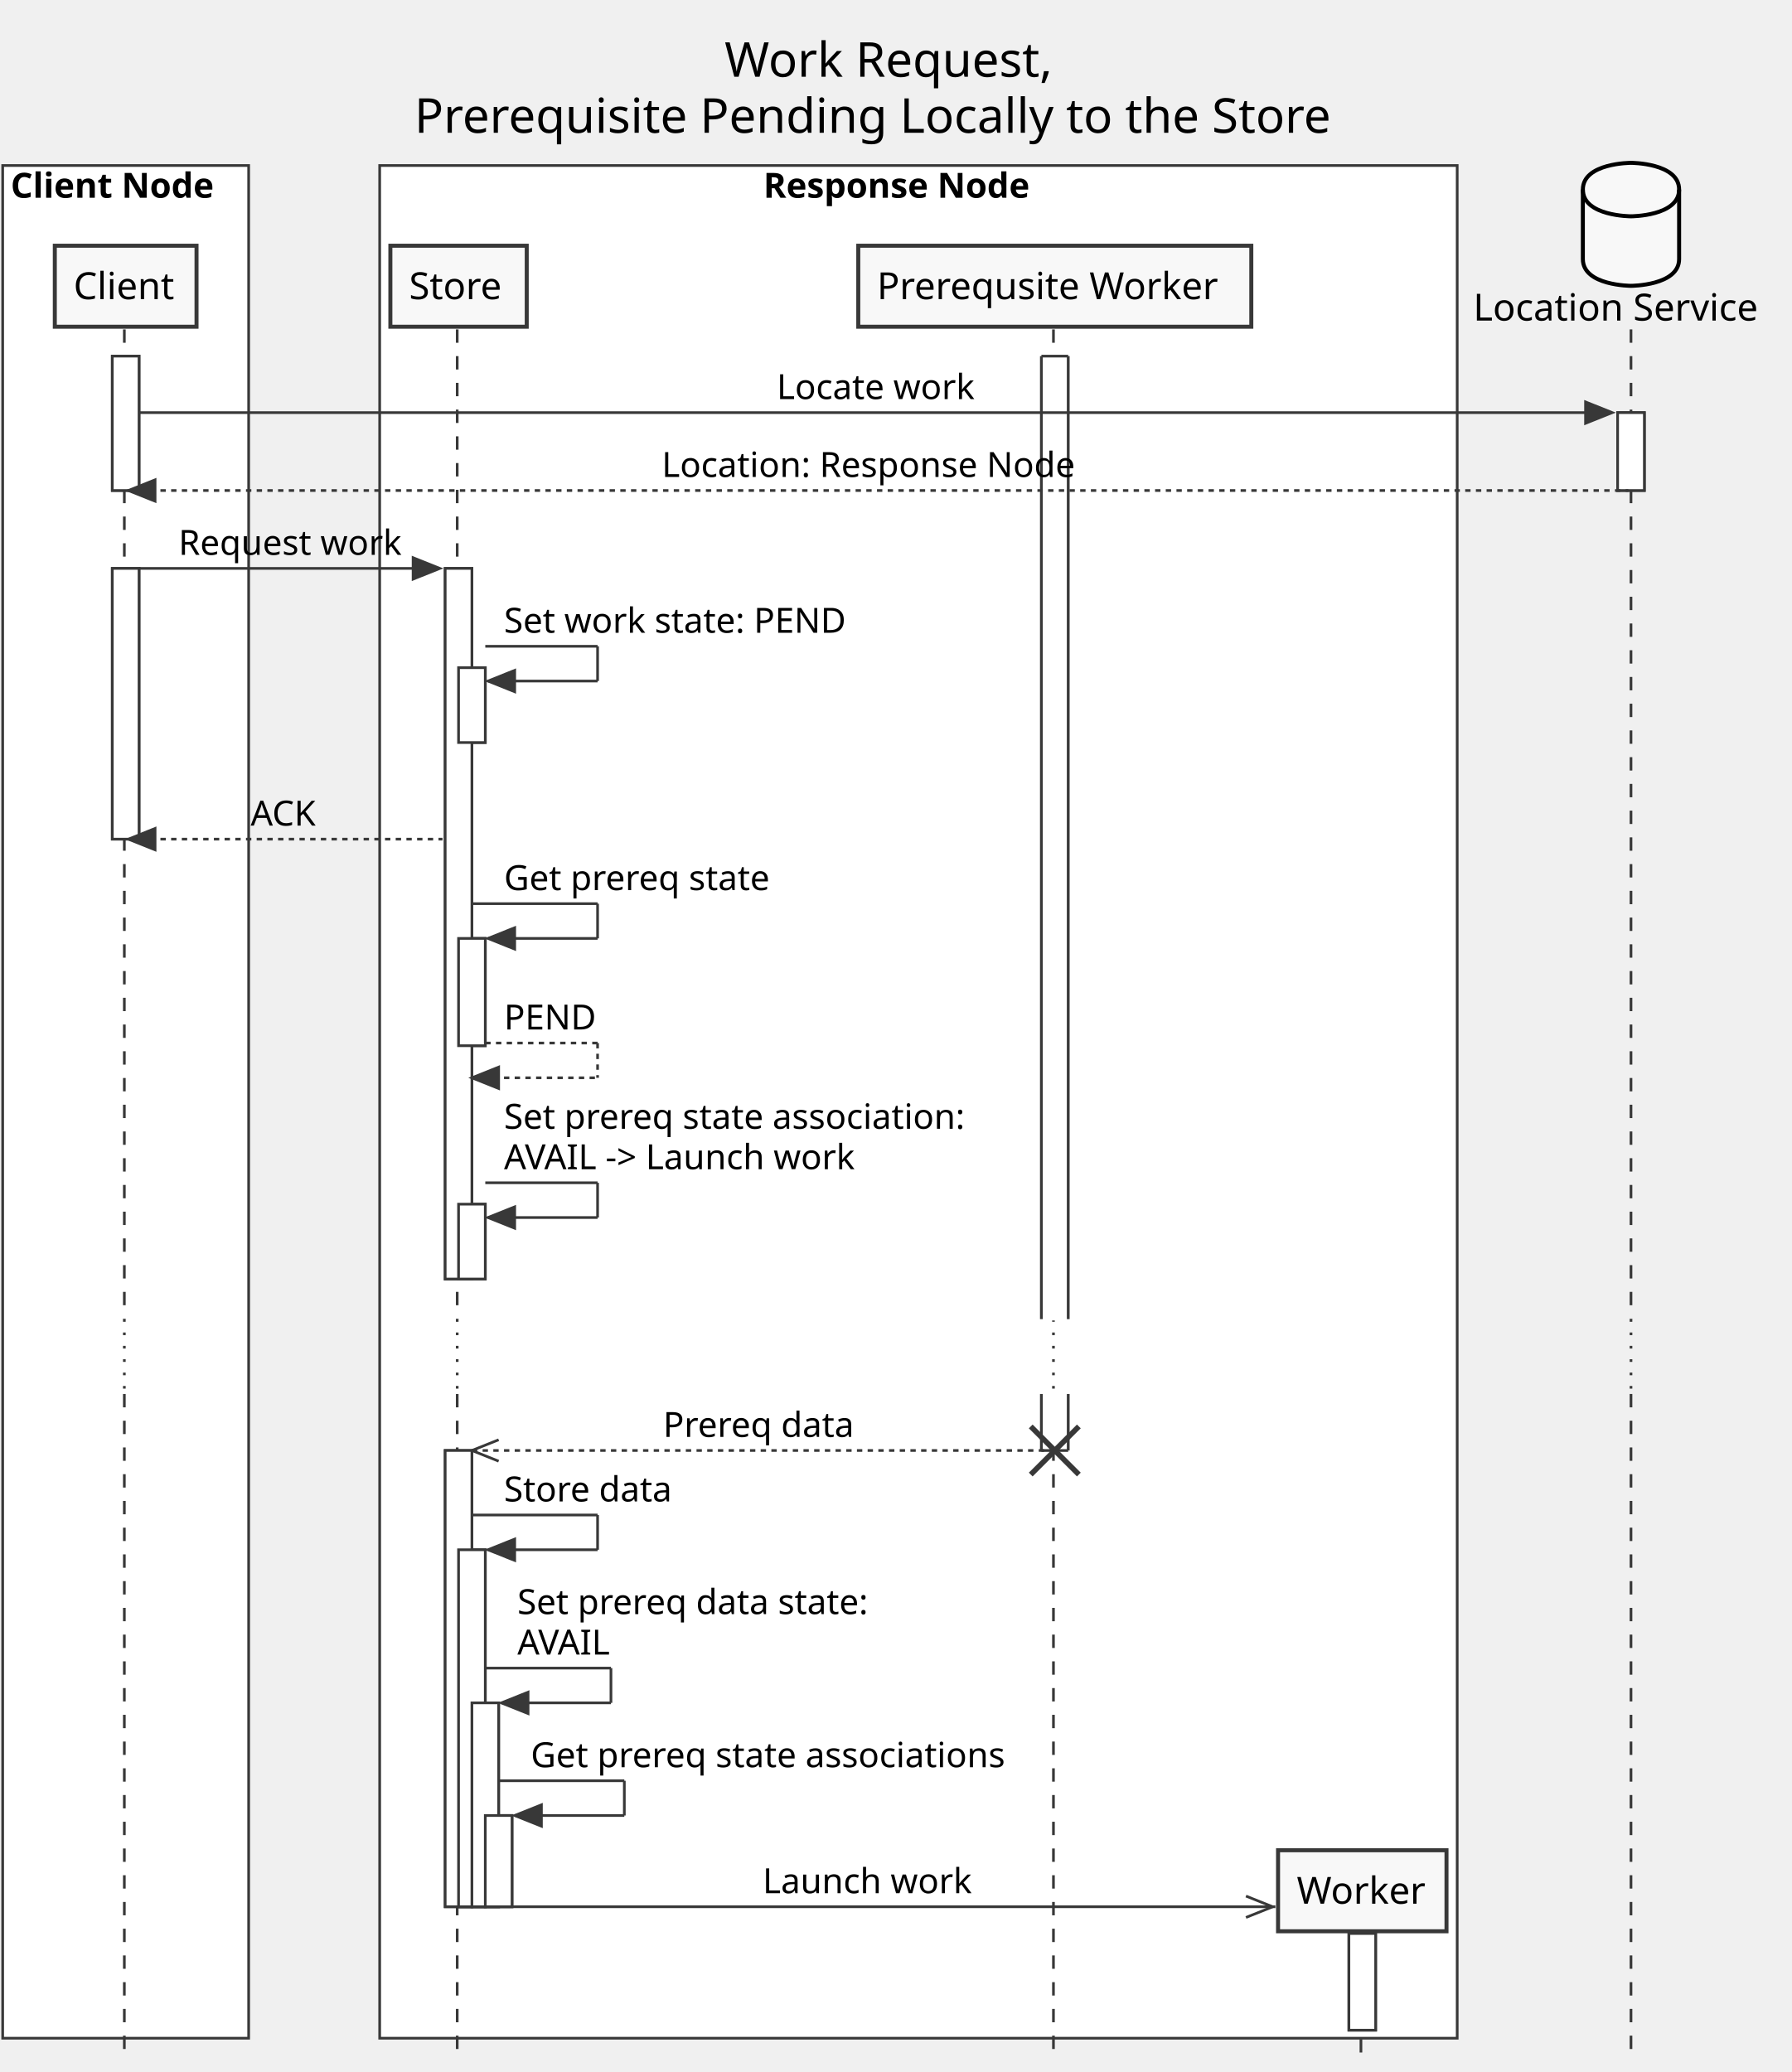
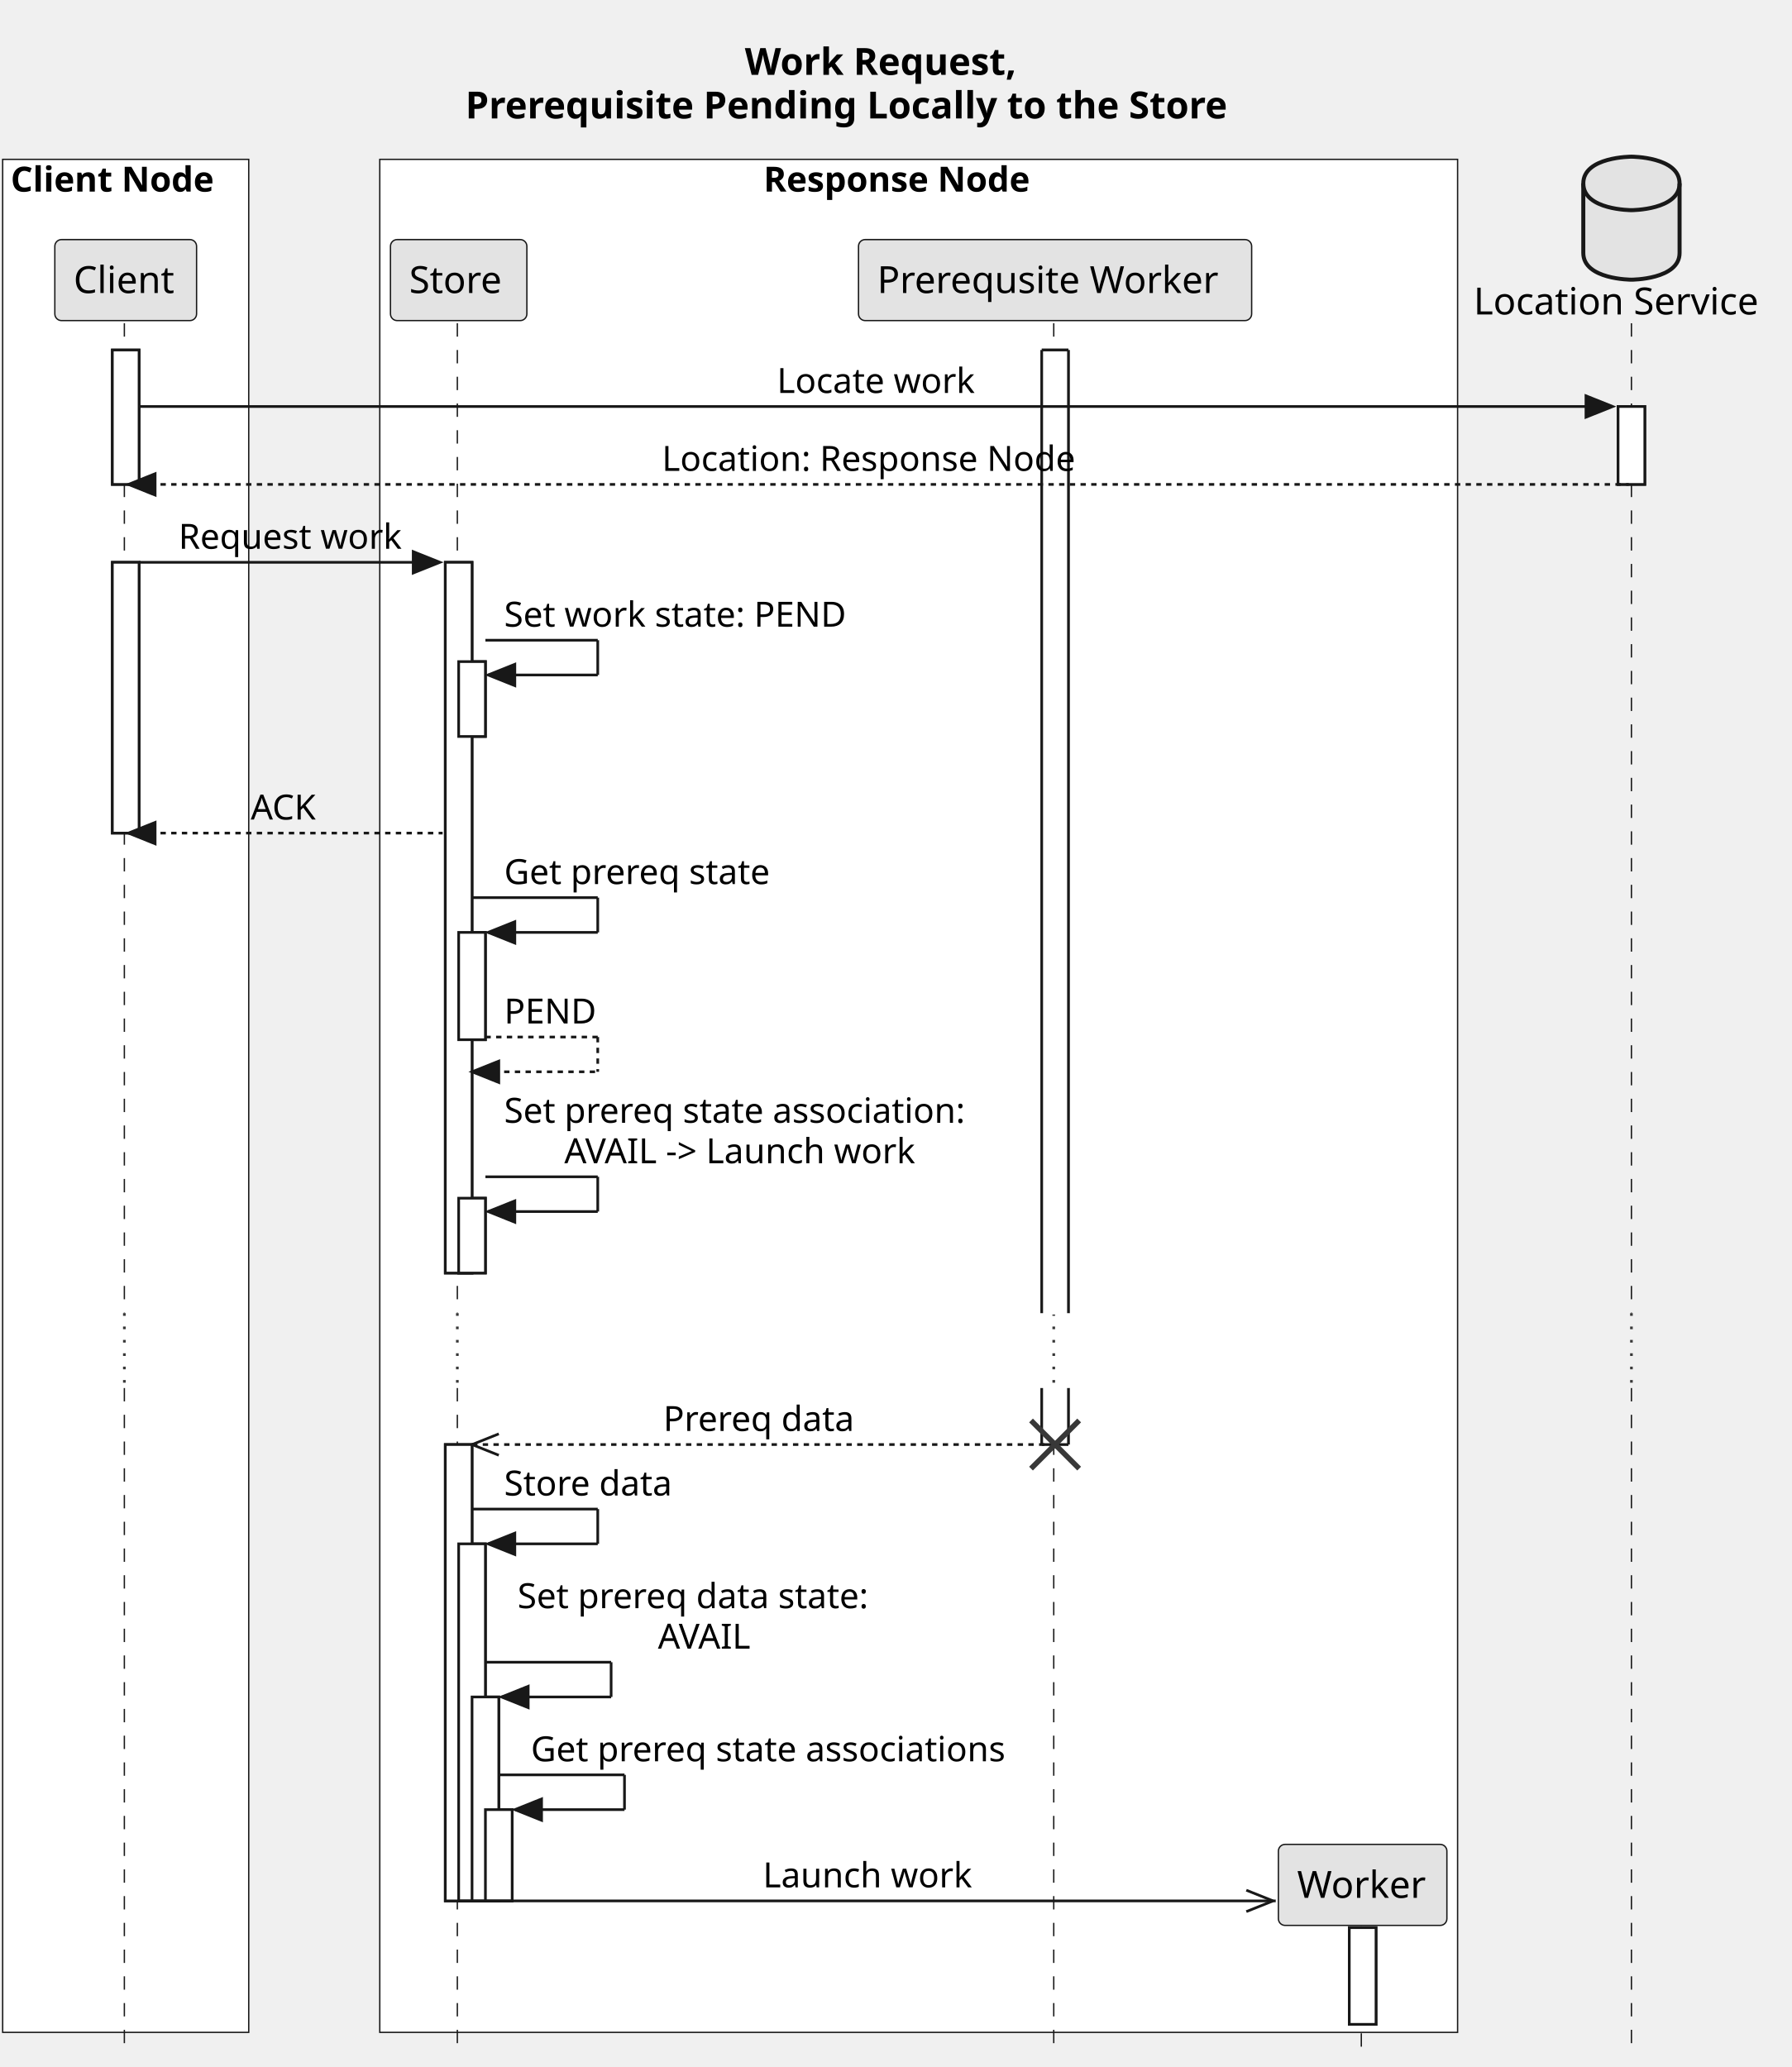
- <svg xmlns="http://www.w3.org/2000/svg" contentScriptType="application/ecmascript" contentStyleType="text/css" height="775px" preserveAspectRatio="none" style="width:670px;height:775px;background:#FFFFFF;" version="1.1" viewBox="0 0 670 775" width="670px" zoomAndPan="magnify">
+ <svg xmlns="http://www.w3.org/2000/svg" contentStyleType="text/css" height="773px" preserveAspectRatio="none" style="width:670px;height:773px;background:#FFFFFF;" version="1.1" viewBox="0 0 670 773" width="670px" zoomAndPan="magnify">
  <defs />
  <g>
-     <text fill="#000000" font-family="sans-serif" font-size="18" lengthAdjust="spacing" textLength="132" x="271" y="28.708">Work Request,</text>
-     <text fill="#000000" font-family="sans-serif" font-size="18" lengthAdjust="spacing" textLength="364" x="155" y="49.661">Prerequisite Pending Locally to the Store</text>
-     <rect fill="#FFFFFF" height="700.453" style="stroke:#383838;stroke-width:1.0;" width="92" x="1" y="61.906" />
-     <text fill="#000000" font-family="sans-serif" font-size="13" font-weight="bold" lengthAdjust="spacing" textLength="86" x="4" y="73.973">Client Node</text>
-     <rect fill="#FFFFFF" height="700.453" style="stroke:#383838;stroke-width:1.0;" width="403" x="142" y="61.906" />
-     <text fill="#000000" font-family="sans-serif" font-size="13" font-weight="bold" lengthAdjust="spacing" textLength="116" x="285.5" y="73.973">Response Node</text>
-     <rect fill="#FFFFFF" height="50.266" style="stroke:#383838;stroke-width:1.0;" width="10" x="42" y="133.203" />
-     <rect fill="#FFFFFF" height="101.266" style="stroke:#383838;stroke-width:1.0;" width="10" x="42" y="212.602" />
-     <rect fill="#FFFFFF" height="265.797" style="stroke:#383838;stroke-width:1.0;" width="10" x="166.5" y="212.602" />
-     <rect fill="#FFFFFF" height="28" style="stroke:#383838;stroke-width:1.0;" width="10" x="171.5" y="249.734" />
-     <rect fill="#FFFFFF" height="40.133" style="stroke:#383838;stroke-width:1.0;" width="10" x="171.5" y="351" />
-     <rect fill="#FFFFFF" height="28" style="stroke:#383838;stroke-width:1.0;" width="10" x="171.5" y="450.398" />
-     <rect fill="#FFFFFF" height="170.664" style="stroke:#383838;stroke-width:1.0;" width="10" x="166.5" y="542.531" />
-     <rect fill="#FFFFFF" height="133.531" style="stroke:#383838;stroke-width:1.0;" width="10" x="171.5" y="579.664" />
-     <rect fill="#FFFFFF" height="76.266" style="stroke:#383838;stroke-width:1.0;" width="10" x="176.5" y="636.93" />
-     <rect fill="#FFFFFF" height="34.133" style="stroke:#383838;stroke-width:1.0;" width="10" x="181.5" y="679.062" />
-     <rect fill="#FFFFFF" height="360.195" style="stroke:#FFFFFF;stroke-width:1.0;" width="10" x="389.5" y="133.203" />
-     <line style="stroke:#383838;stroke-width:1.0;" x1="389.5" x2="389.5" y1="133.203" y2="493.398" />
-     <line style="stroke:#383838;stroke-width:1.0;" x1="399.5" x2="399.5" y1="133.203" y2="493.398" />
-     <line style="stroke:#383838;stroke-width:1.0;" x1="389.5" x2="399.5" y1="133.203" y2="133.203" />
-     <rect fill="#FFFFFF" height="21.133" style="stroke:#FFFFFF;stroke-width:1.0;" width="10" x="389.5" y="521.398" />
-     <line style="stroke:#383838;stroke-width:1.0;" x1="389.5" x2="389.5" y1="521.398" y2="542.531" />
-     <line style="stroke:#383838;stroke-width:1.0;" x1="399.5" x2="399.5" y1="521.398" y2="542.531" />
-     <line style="stroke:#383838;stroke-width:1.0;" x1="389.5" x2="399.5" y1="542.531" y2="542.531" />
-     <rect fill="#FFFFFF" height="36.164" style="stroke:#383838;stroke-width:1.0;" width="10" x="504.5" y="723.195" />
-     <rect fill="#FFFFFF" height="29.133" style="stroke:#383838;stroke-width:1.0;" width="10" x="605" y="154.336" />
-     <line style="stroke:#383838;stroke-width:1.0;stroke-dasharray:5.0,5.0;" x1="46.5" x2="46.5" y1="123.203" y2="493.398" />
-     <line style="stroke:#383838;stroke-width:1.0;stroke-dasharray:1.0,4.0;" x1="46.5" x2="46.5" y1="493.398" y2="521.398" />
-     <line style="stroke:#383838;stroke-width:1.0;stroke-dasharray:5.0,5.0;" x1="46.5" x2="46.5" y1="521.398" y2="768.359" />
-     <line style="stroke:#383838;stroke-width:1.0;stroke-dasharray:5.0,5.0;" x1="171" x2="171" y1="123.203" y2="493.398" />
-     <line style="stroke:#383838;stroke-width:1.0;stroke-dasharray:1.0,4.0;" x1="171" x2="171" y1="493.398" y2="521.398" />
-     <line style="stroke:#383838;stroke-width:1.0;stroke-dasharray:5.0,5.0;" x1="171" x2="171" y1="521.398" y2="768.359" />
-     <line style="stroke:#383838;stroke-width:1.0;stroke-dasharray:5.0,5.0;" x1="394" x2="394" y1="123.203" y2="493.398" />
-     <line style="stroke:#383838;stroke-width:1.0;stroke-dasharray:1.0,4.0;" x1="394" x2="394" y1="493.398" y2="521.398" />
-     <line style="stroke:#383838;stroke-width:1.0;stroke-dasharray:5.0,5.0;" x1="394" x2="394" y1="521.398" y2="768.359" />
-     <line style="stroke:#383838;stroke-width:1.0;stroke-dasharray:5.0,5.0;" x1="509" x2="509" y1="722.711" y2="768.359" />
-     <line style="stroke:#383838;stroke-width:1.0;stroke-dasharray:5.0,5.0;" x1="610" x2="610" y1="123.203" y2="493.398" />
-     <line style="stroke:#383838;stroke-width:1.0;stroke-dasharray:1.0,4.0;" x1="610" x2="610" y1="493.398" y2="521.398" />
-     <line style="stroke:#383838;stroke-width:1.0;stroke-dasharray:5.0,5.0;" x1="610" x2="610" y1="521.398" y2="768.359" />
-     <rect fill="#F8F8F8" height="30.297" style="stroke:#383838;stroke-width:1.5;" width="53" x="20.5" y="91.906" />
-     <text fill="#000000" font-family="sans-serif" font-size="14" lengthAdjust="spacing" textLength="39" x="27.5" y="111.901">Client</text>
-     <rect fill="#F8F8F8" height="30.297" style="stroke:#383838;stroke-width:1.5;" width="51" x="146" y="91.906" />
-     <text fill="#000000" font-family="sans-serif" font-size="14" lengthAdjust="spacing" textLength="37" x="153" y="111.901">Store</text>
-     <rect fill="#F8F8F8" height="30.297" style="stroke:#383838;stroke-width:1.5;" width="147" x="321" y="91.906" />
-     <text fill="#000000" font-family="sans-serif" font-size="14" lengthAdjust="spacing" textLength="133" x="328" y="111.901">Prerequsite Worker</text>
-     <text fill="#000000" font-family="sans-serif" font-size="14" lengthAdjust="spacing" textLength="112" x="551" y="119.901">Location Service</text>
-     <path d="M592,70.906 C592,60.906 610,60.906 610,60.906 C610,60.906 628,60.906 628,70.906 L628,96.906 C628,106.906 610,106.906 610,106.906 C610,106.906 592,106.906 592,96.906 L592,70.906 " fill="#F8F8F8" style="stroke:#000000;stroke-width:1.5;" />
-     <path d="M592,70.906 C592,80.906 610,80.906 610,80.906 C610,80.906 628,80.906 628,70.906 " fill="none" style="stroke:#000000;stroke-width:1.5;" />
-     <rect fill="#FFFFFF" height="50.266" style="stroke:#383838;stroke-width:1.0;" width="10" x="42" y="133.203" />
-     <rect fill="#FFFFFF" height="101.266" style="stroke:#383838;stroke-width:1.0;" width="10" x="42" y="212.602" />
-     <rect fill="#FFFFFF" height="265.797" style="stroke:#383838;stroke-width:1.0;" width="10" x="166.5" y="212.602" />
-     <rect fill="#FFFFFF" height="28" style="stroke:#383838;stroke-width:1.0;" width="10" x="171.5" y="249.734" />
-     <rect fill="#FFFFFF" height="40.133" style="stroke:#383838;stroke-width:1.0;" width="10" x="171.5" y="351" />
-     <rect fill="#FFFFFF" height="28" style="stroke:#383838;stroke-width:1.0;" width="10" x="171.5" y="450.398" />
-     <rect fill="#FFFFFF" height="170.664" style="stroke:#383838;stroke-width:1.0;" width="10" x="166.5" y="542.531" />
-     <rect fill="#FFFFFF" height="133.531" style="stroke:#383838;stroke-width:1.0;" width="10" x="171.5" y="579.664" />
-     <rect fill="#FFFFFF" height="76.266" style="stroke:#383838;stroke-width:1.0;" width="10" x="176.5" y="636.93" />
-     <rect fill="#FFFFFF" height="34.133" style="stroke:#383838;stroke-width:1.0;" width="10" x="181.5" y="679.062" />
-     <rect fill="#FFFFFF" height="360.195" style="stroke:#FFFFFF;stroke-width:1.0;" width="10" x="389.5" y="133.203" />
-     <line style="stroke:#383838;stroke-width:1.0;" x1="389.5" x2="389.5" y1="133.203" y2="493.398" />
-     <line style="stroke:#383838;stroke-width:1.0;" x1="399.5" x2="399.5" y1="133.203" y2="493.398" />
-     <line style="stroke:#383838;stroke-width:1.0;" x1="389.5" x2="399.5" y1="133.203" y2="133.203" />
-     <rect fill="#FFFFFF" height="21.133" style="stroke:#FFFFFF;stroke-width:1.0;" width="10" x="389.5" y="521.398" />
-     <line style="stroke:#383838;stroke-width:1.0;" x1="389.5" x2="389.5" y1="521.398" y2="542.531" />
-     <line style="stroke:#383838;stroke-width:1.0;" x1="399.5" x2="399.5" y1="521.398" y2="542.531" />
-     <line style="stroke:#383838;stroke-width:1.0;" x1="389.5" x2="399.5" y1="542.531" y2="542.531" />
-     <rect fill="#FFFFFF" height="36.164" style="stroke:#383838;stroke-width:1.0;" width="10" x="504.5" y="723.195" />
-     <rect fill="#FFFFFF" height="29.133" style="stroke:#383838;stroke-width:1.0;" width="10" x="605" y="154.336" />
-     <polygon fill="#383838" points="593,150.336,603,154.336,593,158.336" style="stroke:#383838;stroke-width:1.0;" />
-     <line style="stroke:#383838;stroke-width:1.0;" x1="52" x2="599" y1="154.336" y2="154.336" />
-     <text fill="#000000" font-family="sans-serif" font-size="13" lengthAdjust="spacing" textLength="76" x="290.5" y="149.27">Locate work</text>
-     <polygon fill="#383838" points="58,179.469,48,183.469,58,187.469" style="stroke:#383838;stroke-width:1.0;" />
-     <line style="stroke:#383838;stroke-width:1.0;stroke-dasharray:2.0,2.0;" x1="52" x2="609" y1="183.469" y2="183.469" />
-     <text fill="#000000" font-family="sans-serif" font-size="13" lengthAdjust="spacing" textLength="162" x="247.5" y="178.403">Location: Response Node</text>
-     <polygon fill="#383838" points="154.5,208.602,164.5,212.602,154.5,216.602" style="stroke:#383838;stroke-width:1.0;" />
-     <line style="stroke:#383838;stroke-width:1.0;" x1="52" x2="160.5" y1="212.602" y2="212.602" />
-     <text fill="#000000" font-family="sans-serif" font-size="13" lengthAdjust="spacing" textLength="85" x="66.75" y="207.536">Request work</text>
-     <line style="stroke:#383838;stroke-width:1.0;" x1="181.5" x2="223.5" y1="241.734" y2="241.734" />
-     <line style="stroke:#383838;stroke-width:1.0;" x1="223.5" x2="223.5" y1="241.734" y2="254.734" />
-     <line style="stroke:#383838;stroke-width:1.0;" x1="182.5" x2="223.5" y1="254.734" y2="254.734" />
-     <polygon fill="#383838" points="192.5,250.734,182.5,254.734,192.5,258.734" style="stroke:#383838;stroke-width:1.0;" />
-     <text fill="#000000" font-family="sans-serif" font-size="13" lengthAdjust="spacing" textLength="136" x="188.5" y="236.668">Set work state: PEND</text>
-     <polygon fill="#383838" points="58,309.867,48,313.867,58,317.867" style="stroke:#383838;stroke-width:1.0;" />
-     <line style="stroke:#383838;stroke-width:1.0;stroke-dasharray:2.0,2.0;" x1="52" x2="165.5" y1="313.867" y2="313.867" />
-     <text fill="#000000" font-family="sans-serif" font-size="13" lengthAdjust="spacing" textLength="26" x="93.75" y="308.801">ACK</text>
-     <line style="stroke:#383838;stroke-width:1.0;" x1="176.5" x2="223.5" y1="338" y2="338" />
-     <line style="stroke:#383838;stroke-width:1.0;" x1="223.5" x2="223.5" y1="338" y2="351" />
-     <line style="stroke:#383838;stroke-width:1.0;" x1="182.5" x2="223.5" y1="351" y2="351" />
-     <polygon fill="#383838" points="192.5,347,182.5,351,192.5,355" style="stroke:#383838;stroke-width:1.0;" />
-     <text fill="#000000" font-family="sans-serif" font-size="13" lengthAdjust="spacing" textLength="106" x="188.5" y="332.934">Get prereq state</text>
-     <line style="stroke:#383838;stroke-width:1.0;stroke-dasharray:2.0,2.0;" x1="181.5" x2="223.5" y1="390.133" y2="390.133" />
-     <line style="stroke:#383838;stroke-width:1.0;stroke-dasharray:2.0,2.0;" x1="223.5" x2="223.5" y1="390.133" y2="403.133" />
-     <line style="stroke:#383838;stroke-width:1.0;stroke-dasharray:2.0,2.0;" x1="176.5" x2="223.5" y1="403.133" y2="403.133" />
-     <polygon fill="#383838" points="186.5,399.133,176.5,403.133,186.5,407.133" style="stroke:#383838;stroke-width:1.0;" />
-     <text fill="#000000" font-family="sans-serif" font-size="13" lengthAdjust="spacing" textLength="36" x="188.5" y="385.067">PEND</text>
-     <line style="stroke:#383838;stroke-width:1.0;" x1="181.5" x2="223.5" y1="442.398" y2="442.398" />
-     <line style="stroke:#383838;stroke-width:1.0;" x1="223.5" x2="223.5" y1="442.398" y2="455.398" />
-     <line style="stroke:#383838;stroke-width:1.0;" x1="182.5" x2="223.5" y1="455.398" y2="455.398" />
-     <polygon fill="#383838" points="192.5,451.398,182.5,455.398,192.5,459.398" style="stroke:#383838;stroke-width:1.0;" />
-     <text fill="#000000" font-family="sans-serif" font-size="13" lengthAdjust="spacing" textLength="185" x="188.5" y="422.2">Set prereq state association:</text>
-     <text fill="#000000" font-family="sans-serif" font-size="13" lengthAdjust="spacing" textLength="140" x="188.5" y="437.332">AVAIL -&gt; Launch work</text>
-     <line style="stroke:#383838;stroke-width:1.0;" x1="176.5" x2="186.5" y1="542.531" y2="538.531" />
-     <line style="stroke:#383838;stroke-width:1.0;" x1="176.5" x2="186.5" y1="542.531" y2="546.531" />
-     <line style="stroke:#383838;stroke-width:1.0;stroke-dasharray:2.0,2.0;" x1="176.5" x2="393.5" y1="542.531" y2="542.531" />
-     <text fill="#000000" font-family="sans-serif" font-size="13" lengthAdjust="spacing" textLength="75" x="248" y="537.465">Prereq data</text>
-     <line style="stroke:#383838;stroke-width:2.0;" x1="385.5" x2="403.5" y1="533.531" y2="551.531" />
-     <line style="stroke:#383838;stroke-width:2.0;" x1="385.5" x2="403.5" y1="551.531" y2="533.531" />
-     <line style="stroke:#383838;stroke-width:1.0;" x1="176.5" x2="223.5" y1="566.664" y2="566.664" />
-     <line style="stroke:#383838;stroke-width:1.0;" x1="223.5" x2="223.5" y1="566.664" y2="579.664" />
-     <line style="stroke:#383838;stroke-width:1.0;" x1="182.5" x2="223.5" y1="579.664" y2="579.664" />
-     <polygon fill="#383838" points="192.5,575.664,182.5,579.664,192.5,583.664" style="stroke:#383838;stroke-width:1.0;" />
-     <text fill="#000000" font-family="sans-serif" font-size="13" lengthAdjust="spacing" textLength="68" x="188.5" y="561.598">Store data</text>
-     <line style="stroke:#383838;stroke-width:1.0;" x1="181.5" x2="228.5" y1="623.93" y2="623.93" />
-     <line style="stroke:#383838;stroke-width:1.0;" x1="228.5" x2="228.5" y1="623.93" y2="636.93" />
-     <line style="stroke:#383838;stroke-width:1.0;" x1="187.5" x2="228.5" y1="636.93" y2="636.93" />
-     <polygon fill="#383838" points="197.5,632.93,187.5,636.93,197.5,640.93" style="stroke:#383838;stroke-width:1.0;" />
-     <text fill="#000000" font-family="sans-serif" font-size="13" lengthAdjust="spacing" textLength="142" x="193.5" y="603.731">Set prereq data state:</text>
-     <text fill="#000000" font-family="sans-serif" font-size="13" lengthAdjust="spacing" textLength="37" x="193.5" y="618.864">AVAIL</text>
-     <line style="stroke:#383838;stroke-width:1.0;" x1="186.5" x2="233.5" y1="666.062" y2="666.062" />
-     <line style="stroke:#383838;stroke-width:1.0;" x1="233.5" x2="233.5" y1="666.062" y2="679.062" />
-     <line style="stroke:#383838;stroke-width:1.0;" x1="192.5" x2="233.5" y1="679.062" y2="679.062" />
-     <polygon fill="#383838" points="202.5,675.062,192.5,679.062,202.5,683.062" style="stroke:#383838;stroke-width:1.0;" />
-     <text fill="#000000" font-family="sans-serif" font-size="13" lengthAdjust="spacing" textLength="189" x="198.5" y="660.997">Get prereq state associations</text>
-     <line style="stroke:#383838;stroke-width:1.0;" x1="476" x2="466" y1="713.195" y2="709.195" />
-     <line style="stroke:#383838;stroke-width:1.0;" x1="476" x2="466" y1="713.195" y2="717.195" />
-     <line style="stroke:#383838;stroke-width:1.0;" x1="171.5" x2="477" y1="713.195" y2="713.195" />
-     <text fill="#000000" font-family="sans-serif" font-size="13" lengthAdjust="spacing" textLength="79" x="285.25" y="708.129">Launch work</text>
-     <rect fill="#F8F8F8" height="30.297" style="stroke:#383838;stroke-width:1.5;" width="63" x="478" y="692.062" />
-     <text fill="#000000" font-family="sans-serif" font-size="14" lengthAdjust="spacing" textLength="49" x="485" y="712.058">Worker</text>
+     <rect height="42.594" style="stroke:#00000000;stroke-width:1.0;fill:none;" width="335" x="169" y="10" />
+     <text fill="#000000" font-family="sans-serif" font-size="14" font-weight="bold" lengthAdjust="spacing" textLength="116" x="278.5" y="27.995">Work Request,</text>
+     <text fill="#000000" font-family="sans-serif" font-size="14" font-weight="bold" lengthAdjust="spacing" textLength="325" x="174" y="44.292">Prerequisite Pending Locally to the Store</text>
+     <rect fill="#FFFFFF" height="700.453" style="stroke:#181818;stroke-width:0.5;" width="92" x="1" y="59.594" />
+     <text fill="#000000" font-family="sans-serif" font-size="13" font-weight="bold" lengthAdjust="spacing" textLength="86" x="4" y="71.661">Client Node</text>
+     <rect fill="#FFFFFF" height="700.453" style="stroke:#181818;stroke-width:0.5;" width="403" x="142" y="59.594" />
+     <text fill="#000000" font-family="sans-serif" font-size="13" font-weight="bold" lengthAdjust="spacing" textLength="116" x="285.5" y="71.661">Response Node</text>
+     <rect fill="#FFFFFF" height="50.266" style="stroke:#181818;stroke-width:1.0;" width="10" x="42" y="130.891" />
+     <rect fill="#FFFFFF" height="101.266" style="stroke:#181818;stroke-width:1.0;" width="10" x="42" y="210.289" />
+     <rect fill="#FFFFFF" height="265.797" style="stroke:#181818;stroke-width:1.0;" width="10" x="166.5" y="210.289" />
+     <rect fill="#FFFFFF" height="28" style="stroke:#181818;stroke-width:1.0;" width="10" x="171.5" y="247.422" />
+     <rect fill="#FFFFFF" height="40.133" style="stroke:#181818;stroke-width:1.0;" width="10" x="171.5" y="348.688" />
+     <rect fill="#FFFFFF" height="28" style="stroke:#181818;stroke-width:1.0;" width="10" x="171.5" y="448.086" />
+     <rect fill="#FFFFFF" height="170.664" style="stroke:#181818;stroke-width:1.0;" width="10" x="166.5" y="540.219" />
+     <rect fill="#FFFFFF" height="133.531" style="stroke:#181818;stroke-width:1.0;" width="10" x="171.5" y="577.352" />
+     <rect fill="#FFFFFF" height="76.266" style="stroke:#181818;stroke-width:1.0;" width="10" x="176.5" y="634.617" />
+     <rect fill="#FFFFFF" height="34.133" style="stroke:#181818;stroke-width:1.0;" width="10" x="181.5" y="676.75" />
+     <rect fill="#FFFFFF" height="360.195" style="stroke:#FFFFFF;stroke-width:1.0;" width="10" x="389.5" y="130.891" />
+     <line style="stroke:#181818;stroke-width:1.0;" x1="389.5" x2="389.5" y1="130.891" y2="491.086" />
+     <line style="stroke:#181818;stroke-width:1.0;" x1="399.5" x2="399.5" y1="130.891" y2="491.086" />
+     <line style="stroke:#181818;stroke-width:1.0;" x1="389.5" x2="399.5" y1="130.891" y2="130.891" />
+     <rect fill="#FFFFFF" height="21.133" style="stroke:#FFFFFF;stroke-width:1.0;" width="10" x="389.5" y="519.086" />
+     <line style="stroke:#181818;stroke-width:1.0;" x1="389.5" x2="389.5" y1="519.086" y2="540.219" />
+     <line style="stroke:#181818;stroke-width:1.0;" x1="399.5" x2="399.5" y1="519.086" y2="540.219" />
+     <line style="stroke:#181818;stroke-width:1.0;" x1="389.5" x2="399.5" y1="540.219" y2="540.219" />
+     <rect fill="#FFFFFF" height="36.164" style="stroke:#181818;stroke-width:1.0;" width="10" x="504.5" y="720.883" />
+     <rect fill="#FFFFFF" height="29.133" style="stroke:#181818;stroke-width:1.0;" width="10" x="605" y="152.023" />
+     <line style="stroke:#181818;stroke-width:0.5;stroke-dasharray:5.0,5.0;" x1="46.5" x2="46.5" y1="120.891" y2="491.086" />
+     <line style="stroke:#383838;stroke-width:1.0;stroke-dasharray:1.0,4.0;" x1="46.5" x2="46.5" y1="491.086" y2="519.086" />
+     <line style="stroke:#181818;stroke-width:0.5;stroke-dasharray:5.0,5.0;" x1="46.5" x2="46.5" y1="519.086" y2="766.047" />
+     <line style="stroke:#181818;stroke-width:0.5;stroke-dasharray:5.0,5.0;" x1="171" x2="171" y1="120.891" y2="491.086" />
+     <line style="stroke:#383838;stroke-width:1.0;stroke-dasharray:1.0,4.0;" x1="171" x2="171" y1="491.086" y2="519.086" />
+     <line style="stroke:#181818;stroke-width:0.5;stroke-dasharray:5.0,5.0;" x1="171" x2="171" y1="519.086" y2="766.047" />
+     <line style="stroke:#181818;stroke-width:0.5;stroke-dasharray:5.0,5.0;" x1="394" x2="394" y1="120.891" y2="491.086" />
+     <line style="stroke:#383838;stroke-width:1.0;stroke-dasharray:1.0,4.0;" x1="394" x2="394" y1="491.086" y2="519.086" />
+     <line style="stroke:#181818;stroke-width:0.5;stroke-dasharray:5.0,5.0;" x1="394" x2="394" y1="519.086" y2="766.047" />
+     <line style="stroke:#181818;stroke-width:0.5;stroke-dasharray:5.0,5.0;" x1="509" x2="509" y1="720.398" y2="766.047" />
+     <line style="stroke:#181818;stroke-width:0.5;stroke-dasharray:5.0,5.0;" x1="610" x2="610" y1="120.891" y2="491.086" />
+     <line style="stroke:#383838;stroke-width:1.0;stroke-dasharray:1.0,4.0;" x1="610" x2="610" y1="491.086" y2="519.086" />
+     <line style="stroke:#181818;stroke-width:0.5;stroke-dasharray:5.0,5.0;" x1="610" x2="610" y1="519.086" y2="766.047" />
+     <rect fill="#E3E3E3" height="30.297" rx="2.5" ry="2.5" style="stroke:#181818;stroke-width:0.5;" width="53" x="20.5" y="89.594" />
+     <text fill="#000000" font-family="sans-serif" font-size="14" lengthAdjust="spacing" textLength="39" x="27.5" y="109.589">Client</text>
+     <rect fill="#E3E3E3" height="30.297" rx="2.5" ry="2.5" style="stroke:#181818;stroke-width:0.5;" width="51" x="146" y="89.594" />
+     <text fill="#000000" font-family="sans-serif" font-size="14" lengthAdjust="spacing" textLength="37" x="153" y="109.589">Store</text>
+     <rect fill="#E3E3E3" height="30.297" rx="2.5" ry="2.5" style="stroke:#181818;stroke-width:0.5;" width="147" x="321" y="89.594" />
+     <text fill="#000000" font-family="sans-serif" font-size="14" lengthAdjust="spacing" textLength="133" x="328" y="109.589">Prerequsite Worker</text>
+     <text fill="#000000" font-family="sans-serif" font-size="14" lengthAdjust="spacing" textLength="112" x="551" y="117.589">Location Service</text>
+     <path d="M592,68.594 C592,58.594 610,58.594 610,58.594 C610,58.594 628,58.594 628,68.594 L628,94.594 C628,104.594 610,104.594 610,104.594 C610,104.594 592,104.594 592,94.594 L592,68.594 " fill="#E3E3E3" style="stroke:#181818;stroke-width:1.5;" />
+     <path d="M592,68.594 C592,78.594 610,78.594 610,78.594 C610,78.594 628,78.594 628,68.594 " fill="none" style="stroke:#181818;stroke-width:1.5;" />
+     <rect fill="#FFFFFF" height="50.266" style="stroke:#181818;stroke-width:1.0;" width="10" x="42" y="130.891" />
+     <rect fill="#FFFFFF" height="101.266" style="stroke:#181818;stroke-width:1.0;" width="10" x="42" y="210.289" />
+     <rect fill="#FFFFFF" height="265.797" style="stroke:#181818;stroke-width:1.0;" width="10" x="166.5" y="210.289" />
+     <rect fill="#FFFFFF" height="28" style="stroke:#181818;stroke-width:1.0;" width="10" x="171.5" y="247.422" />
+     <rect fill="#FFFFFF" height="40.133" style="stroke:#181818;stroke-width:1.0;" width="10" x="171.5" y="348.688" />
+     <rect fill="#FFFFFF" height="28" style="stroke:#181818;stroke-width:1.0;" width="10" x="171.5" y="448.086" />
+     <rect fill="#FFFFFF" height="170.664" style="stroke:#181818;stroke-width:1.0;" width="10" x="166.5" y="540.219" />
+     <rect fill="#FFFFFF" height="133.531" style="stroke:#181818;stroke-width:1.0;" width="10" x="171.5" y="577.352" />
+     <rect fill="#FFFFFF" height="76.266" style="stroke:#181818;stroke-width:1.0;" width="10" x="176.5" y="634.617" />
+     <rect fill="#FFFFFF" height="34.133" style="stroke:#181818;stroke-width:1.0;" width="10" x="181.5" y="676.75" />
+     <rect fill="#FFFFFF" height="360.195" style="stroke:#FFFFFF;stroke-width:1.0;" width="10" x="389.5" y="130.891" />
+     <line style="stroke:#181818;stroke-width:1.0;" x1="389.5" x2="389.5" y1="130.891" y2="491.086" />
+     <line style="stroke:#181818;stroke-width:1.0;" x1="399.5" x2="399.5" y1="130.891" y2="491.086" />
+     <line style="stroke:#181818;stroke-width:1.0;" x1="389.5" x2="399.5" y1="130.891" y2="130.891" />
+     <rect fill="#FFFFFF" height="21.133" style="stroke:#FFFFFF;stroke-width:1.0;" width="10" x="389.5" y="519.086" />
+     <line style="stroke:#181818;stroke-width:1.0;" x1="389.5" x2="389.5" y1="519.086" y2="540.219" />
+     <line style="stroke:#181818;stroke-width:1.0;" x1="399.5" x2="399.5" y1="519.086" y2="540.219" />
+     <line style="stroke:#181818;stroke-width:1.0;" x1="389.5" x2="399.5" y1="540.219" y2="540.219" />
+     <rect fill="#FFFFFF" height="36.164" style="stroke:#181818;stroke-width:1.0;" width="10" x="504.5" y="720.883" />
+     <rect fill="#FFFFFF" height="29.133" style="stroke:#181818;stroke-width:1.0;" width="10" x="605" y="152.023" />
+     <polygon fill="#181818" points="593,148.023,603,152.023,593,156.023" style="stroke:#181818;stroke-width:1.0;" />
+     <line style="stroke:#181818;stroke-width:1.0;" x1="52" x2="599" y1="152.023" y2="152.023" />
+     <text fill="#000000" font-family="sans-serif" font-size="13" lengthAdjust="spacing" textLength="76" x="290.5" y="146.958">Locate work</text>
+     <polygon fill="#181818" points="58,177.156,48,181.156,58,185.156" style="stroke:#181818;stroke-width:1.0;" />
+     <line style="stroke:#181818;stroke-width:1.0;stroke-dasharray:2.0,2.0;" x1="52" x2="609" y1="181.156" y2="181.156" />
+     <text fill="#000000" font-family="sans-serif" font-size="13" lengthAdjust="spacing" textLength="162" x="247.5" y="176.09">Location: Response Node</text>
+     <polygon fill="#181818" points="154.5,206.289,164.5,210.289,154.5,214.289" style="stroke:#181818;stroke-width:1.0;" />
+     <line style="stroke:#181818;stroke-width:1.0;" x1="52" x2="160.5" y1="210.289" y2="210.289" />
+     <text fill="#000000" font-family="sans-serif" font-size="13" lengthAdjust="spacing" textLength="85" x="66.75" y="205.223">Request work</text>
+     <line style="stroke:#181818;stroke-width:1.0;" x1="181.5" x2="223.5" y1="239.422" y2="239.422" />
+     <line style="stroke:#181818;stroke-width:1.0;" x1="223.5" x2="223.5" y1="239.422" y2="252.422" />
+     <line style="stroke:#181818;stroke-width:1.0;" x1="182.5" x2="223.5" y1="252.422" y2="252.422" />
+     <polygon fill="#181818" points="192.5,248.422,182.5,252.422,192.5,256.422" style="stroke:#181818;stroke-width:1.0;" />
+     <text fill="#000000" font-family="sans-serif" font-size="13" lengthAdjust="spacing" textLength="136" x="188.5" y="234.356">Set work state: PEND</text>
+     <polygon fill="#181818" points="58,307.555,48,311.555,58,315.555" style="stroke:#181818;stroke-width:1.0;" />
+     <line style="stroke:#181818;stroke-width:1.0;stroke-dasharray:2.0,2.0;" x1="52" x2="165.5" y1="311.555" y2="311.555" />
+     <text fill="#000000" font-family="sans-serif" font-size="13" lengthAdjust="spacing" textLength="26" x="93.75" y="306.489">ACK</text>
+     <line style="stroke:#181818;stroke-width:1.0;" x1="176.5" x2="223.5" y1="335.688" y2="335.688" />
+     <line style="stroke:#181818;stroke-width:1.0;" x1="223.5" x2="223.5" y1="335.688" y2="348.688" />
+     <line style="stroke:#181818;stroke-width:1.0;" x1="182.5" x2="223.5" y1="348.688" y2="348.688" />
+     <polygon fill="#181818" points="192.5,344.688,182.5,348.688,192.5,352.688" style="stroke:#181818;stroke-width:1.0;" />
+     <text fill="#000000" font-family="sans-serif" font-size="13" lengthAdjust="spacing" textLength="106" x="188.5" y="330.622">Get prereq state</text>
+     <line style="stroke:#181818;stroke-width:1.0;stroke-dasharray:2.0,2.0;" x1="181.5" x2="223.5" y1="387.82" y2="387.82" />
+     <line style="stroke:#181818;stroke-width:1.0;stroke-dasharray:2.0,2.0;" x1="223.5" x2="223.5" y1="387.82" y2="400.82" />
+     <line style="stroke:#181818;stroke-width:1.0;stroke-dasharray:2.0,2.0;" x1="176.5" x2="223.5" y1="400.82" y2="400.82" />
+     <polygon fill="#181818" points="186.5,396.82,176.5,400.82,186.5,404.82" style="stroke:#181818;stroke-width:1.0;" />
+     <text fill="#000000" font-family="sans-serif" font-size="13" lengthAdjust="spacing" textLength="36" x="188.5" y="382.754">PEND</text>
+     <line style="stroke:#181818;stroke-width:1.0;" x1="181.5" x2="223.5" y1="440.086" y2="440.086" />
+     <line style="stroke:#181818;stroke-width:1.0;" x1="223.5" x2="223.5" y1="440.086" y2="453.086" />
+     <line style="stroke:#181818;stroke-width:1.0;" x1="182.5" x2="223.5" y1="453.086" y2="453.086" />
+     <polygon fill="#181818" points="192.5,449.086,182.5,453.086,192.5,457.086" style="stroke:#181818;stroke-width:1.0;" />
+     <text fill="#000000" font-family="sans-serif" font-size="13" lengthAdjust="spacing" textLength="185" x="188.5" y="419.887">Set prereq state association:</text>
+     <text fill="#000000" font-family="sans-serif" font-size="13" lengthAdjust="spacing" textLength="140" x="211" y="435.02">AVAIL -&gt; Launch work</text>
+     <line style="stroke:#181818;stroke-width:1.0;" x1="176.5" x2="186.5" y1="540.219" y2="536.219" />
+     <line style="stroke:#181818;stroke-width:1.0;" x1="176.5" x2="186.5" y1="540.219" y2="544.219" />
+     <line style="stroke:#181818;stroke-width:1.0;stroke-dasharray:2.0,2.0;" x1="176.5" x2="393.5" y1="540.219" y2="540.219" />
+     <text fill="#000000" font-family="sans-serif" font-size="13" lengthAdjust="spacing" textLength="75" x="248" y="535.153">Prereq data</text>
+     <line style="stroke:#383838;stroke-width:2.0;" x1="385.5" x2="403.5" y1="531.219" y2="549.219" />
+     <line style="stroke:#383838;stroke-width:2.0;" x1="385.5" x2="403.5" y1="549.219" y2="531.219" />
+     <line style="stroke:#181818;stroke-width:1.0;" x1="176.5" x2="223.5" y1="564.352" y2="564.352" />
+     <line style="stroke:#181818;stroke-width:1.0;" x1="223.5" x2="223.5" y1="564.352" y2="577.352" />
+     <line style="stroke:#181818;stroke-width:1.0;" x1="182.5" x2="223.5" y1="577.352" y2="577.352" />
+     <polygon fill="#181818" points="192.5,573.352,182.5,577.352,192.5,581.352" style="stroke:#181818;stroke-width:1.0;" />
+     <text fill="#000000" font-family="sans-serif" font-size="13" lengthAdjust="spacing" textLength="68" x="188.5" y="559.286">Store data</text>
+     <line style="stroke:#181818;stroke-width:1.0;" x1="181.5" x2="228.5" y1="621.617" y2="621.617" />
+     <line style="stroke:#181818;stroke-width:1.0;" x1="228.5" x2="228.5" y1="621.617" y2="634.617" />
+     <line style="stroke:#181818;stroke-width:1.0;" x1="187.5" x2="228.5" y1="634.617" y2="634.617" />
+     <polygon fill="#181818" points="197.5,630.617,187.5,634.617,197.5,638.617" style="stroke:#181818;stroke-width:1.0;" />
+     <text fill="#000000" font-family="sans-serif" font-size="13" lengthAdjust="spacing" textLength="142" x="193.5" y="601.418">Set prereq data state:</text>
+     <text fill="#000000" font-family="sans-serif" font-size="13" lengthAdjust="spacing" textLength="37" x="246" y="616.551">AVAIL</text>
+     <line style="stroke:#181818;stroke-width:1.0;" x1="186.5" x2="233.5" y1="663.75" y2="663.75" />
+     <line style="stroke:#181818;stroke-width:1.0;" x1="233.5" x2="233.5" y1="663.75" y2="676.75" />
+     <line style="stroke:#181818;stroke-width:1.0;" x1="192.5" x2="233.5" y1="676.75" y2="676.75" />
+     <polygon fill="#181818" points="202.5,672.75,192.5,676.75,202.5,680.75" style="stroke:#181818;stroke-width:1.0;" />
+     <text fill="#000000" font-family="sans-serif" font-size="13" lengthAdjust="spacing" textLength="189" x="198.5" y="658.684">Get prereq state associations</text>
+     <line style="stroke:#181818;stroke-width:1.0;" x1="476" x2="466" y1="710.883" y2="706.883" />
+     <line style="stroke:#181818;stroke-width:1.0;" x1="476" x2="466" y1="710.883" y2="714.883" />
+     <line style="stroke:#181818;stroke-width:1.0;" x1="171.5" x2="477" y1="710.883" y2="710.883" />
+     <text fill="#000000" font-family="sans-serif" font-size="13" lengthAdjust="spacing" textLength="79" x="285.25" y="705.817">Launch work</text>
+     <rect fill="#E3E3E3" height="30.297" rx="2.5" ry="2.5" style="stroke:#181818;stroke-width:0.5;" width="63" x="478" y="689.75" />
+     <text fill="#000000" font-family="sans-serif" font-size="14" lengthAdjust="spacing" textLength="49" x="485" y="709.745">Worker</text>
  </g>
</svg>
